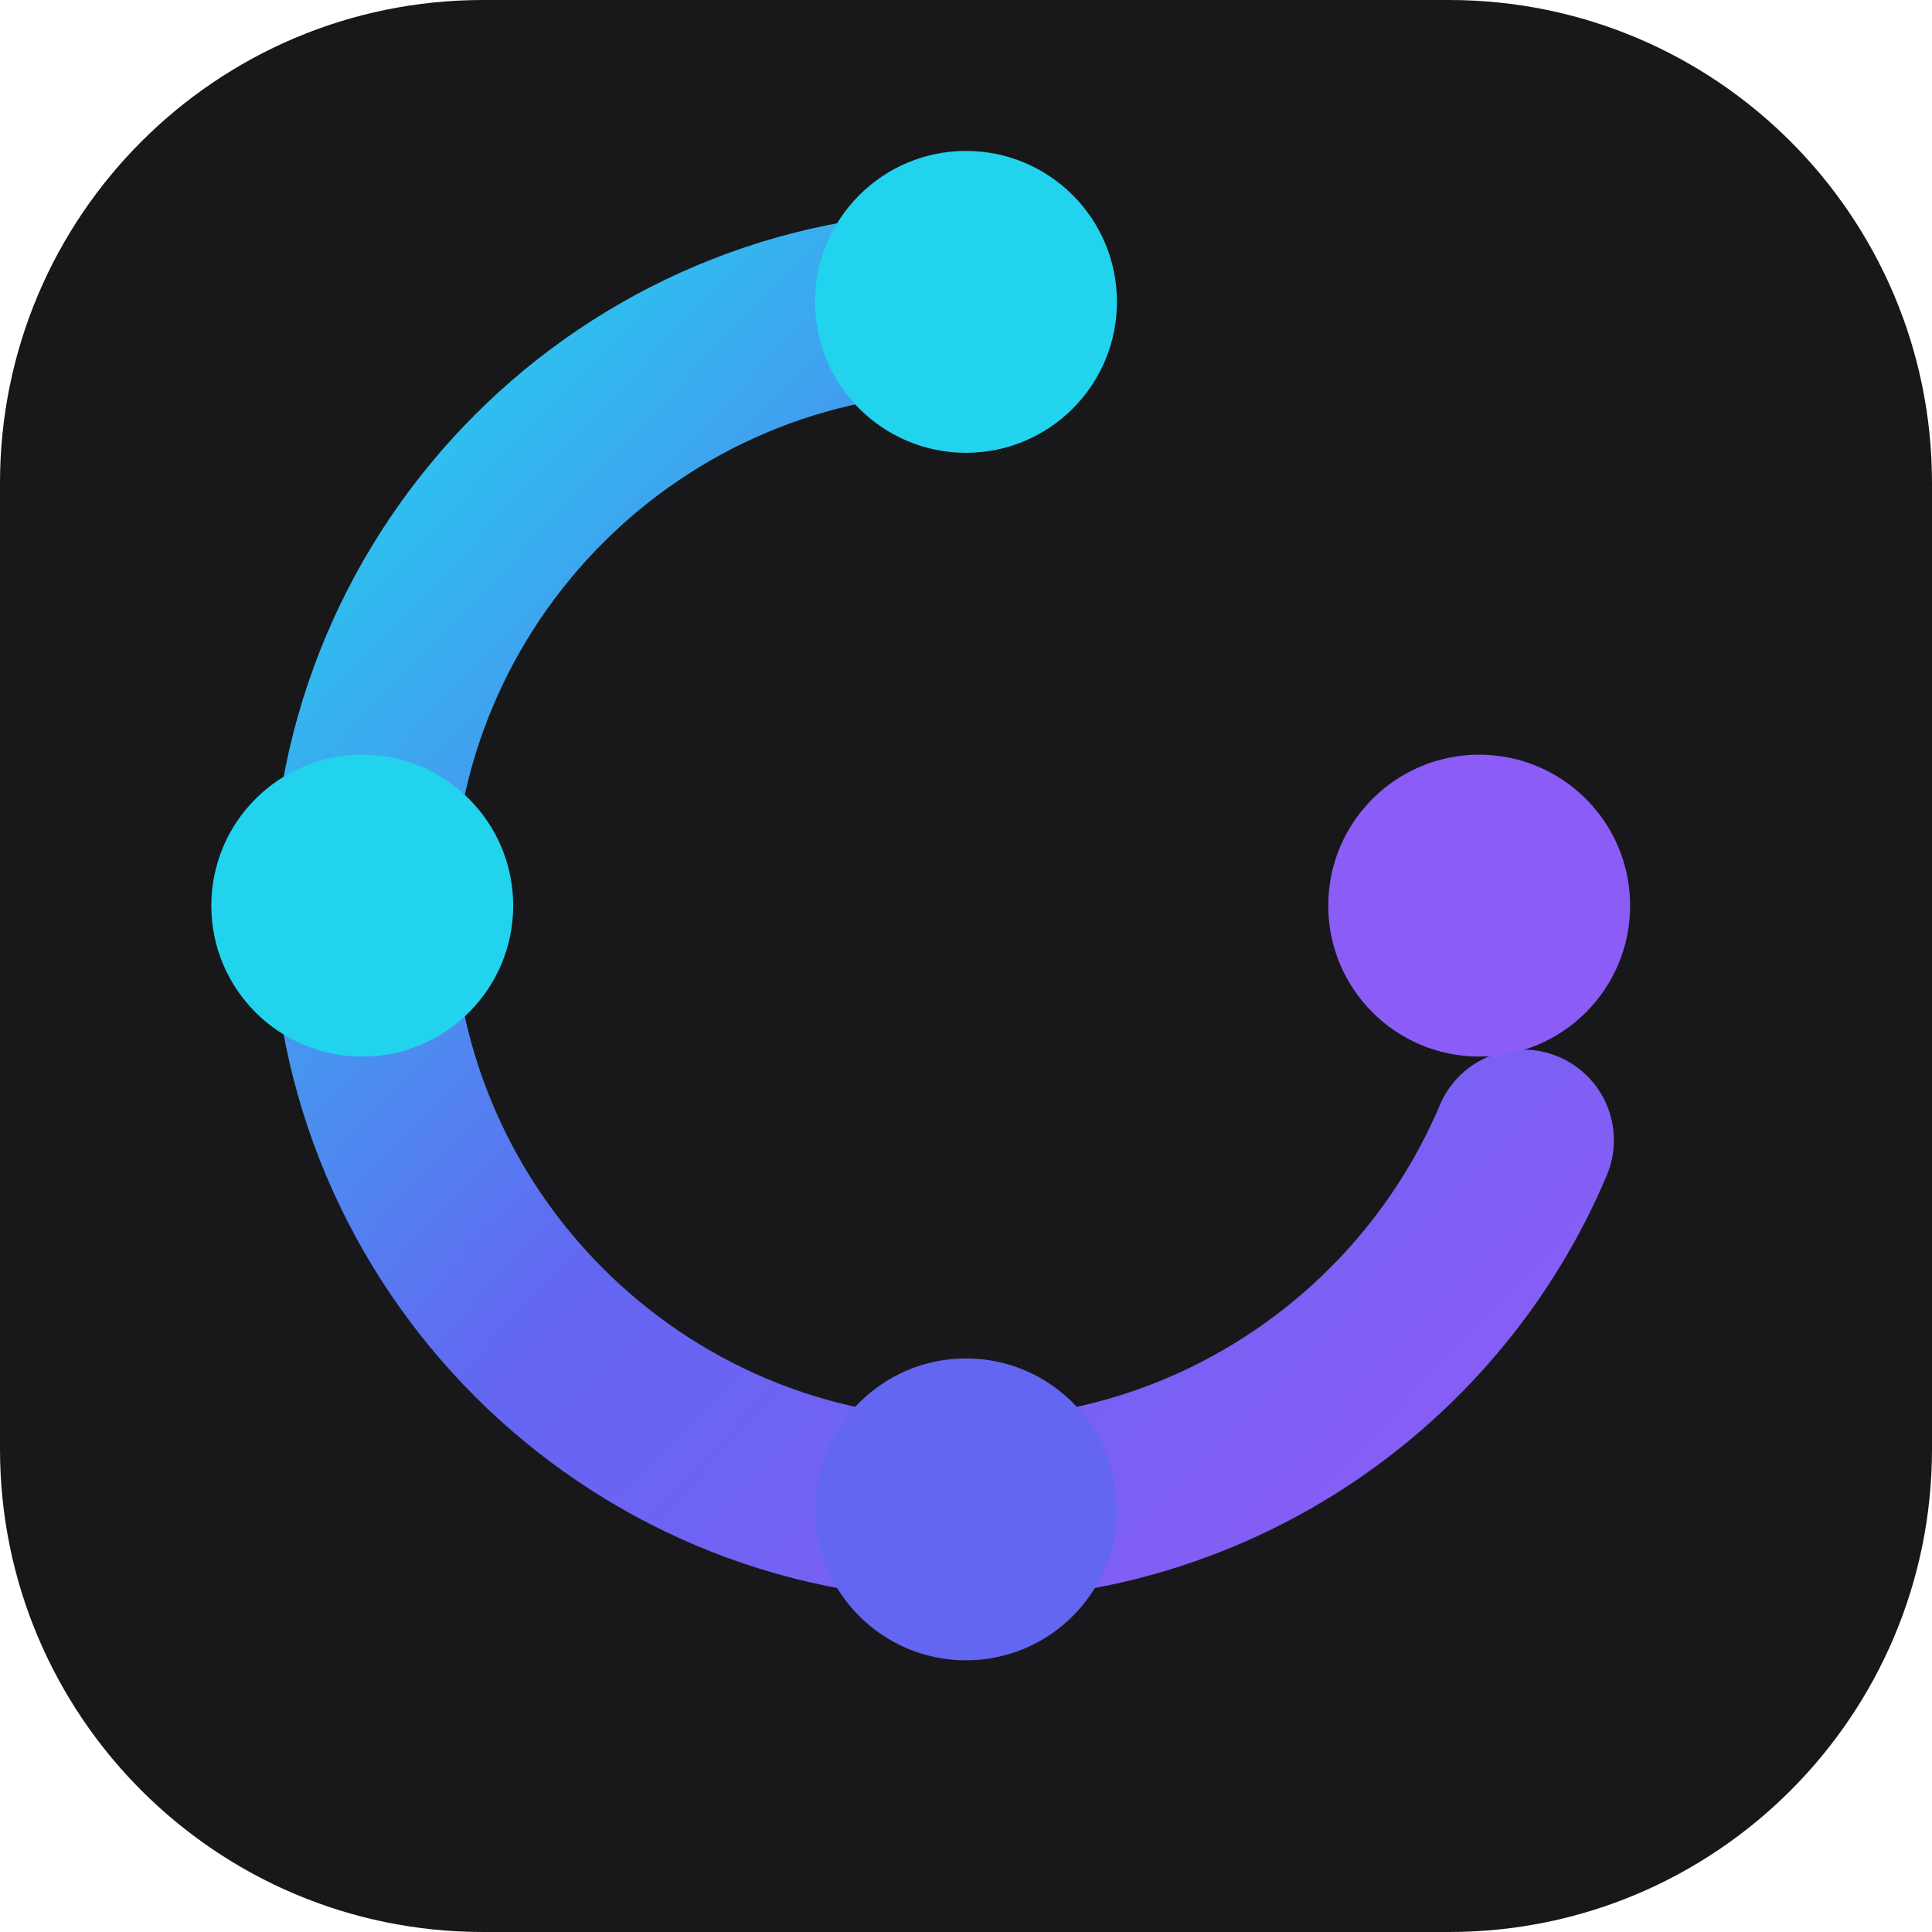
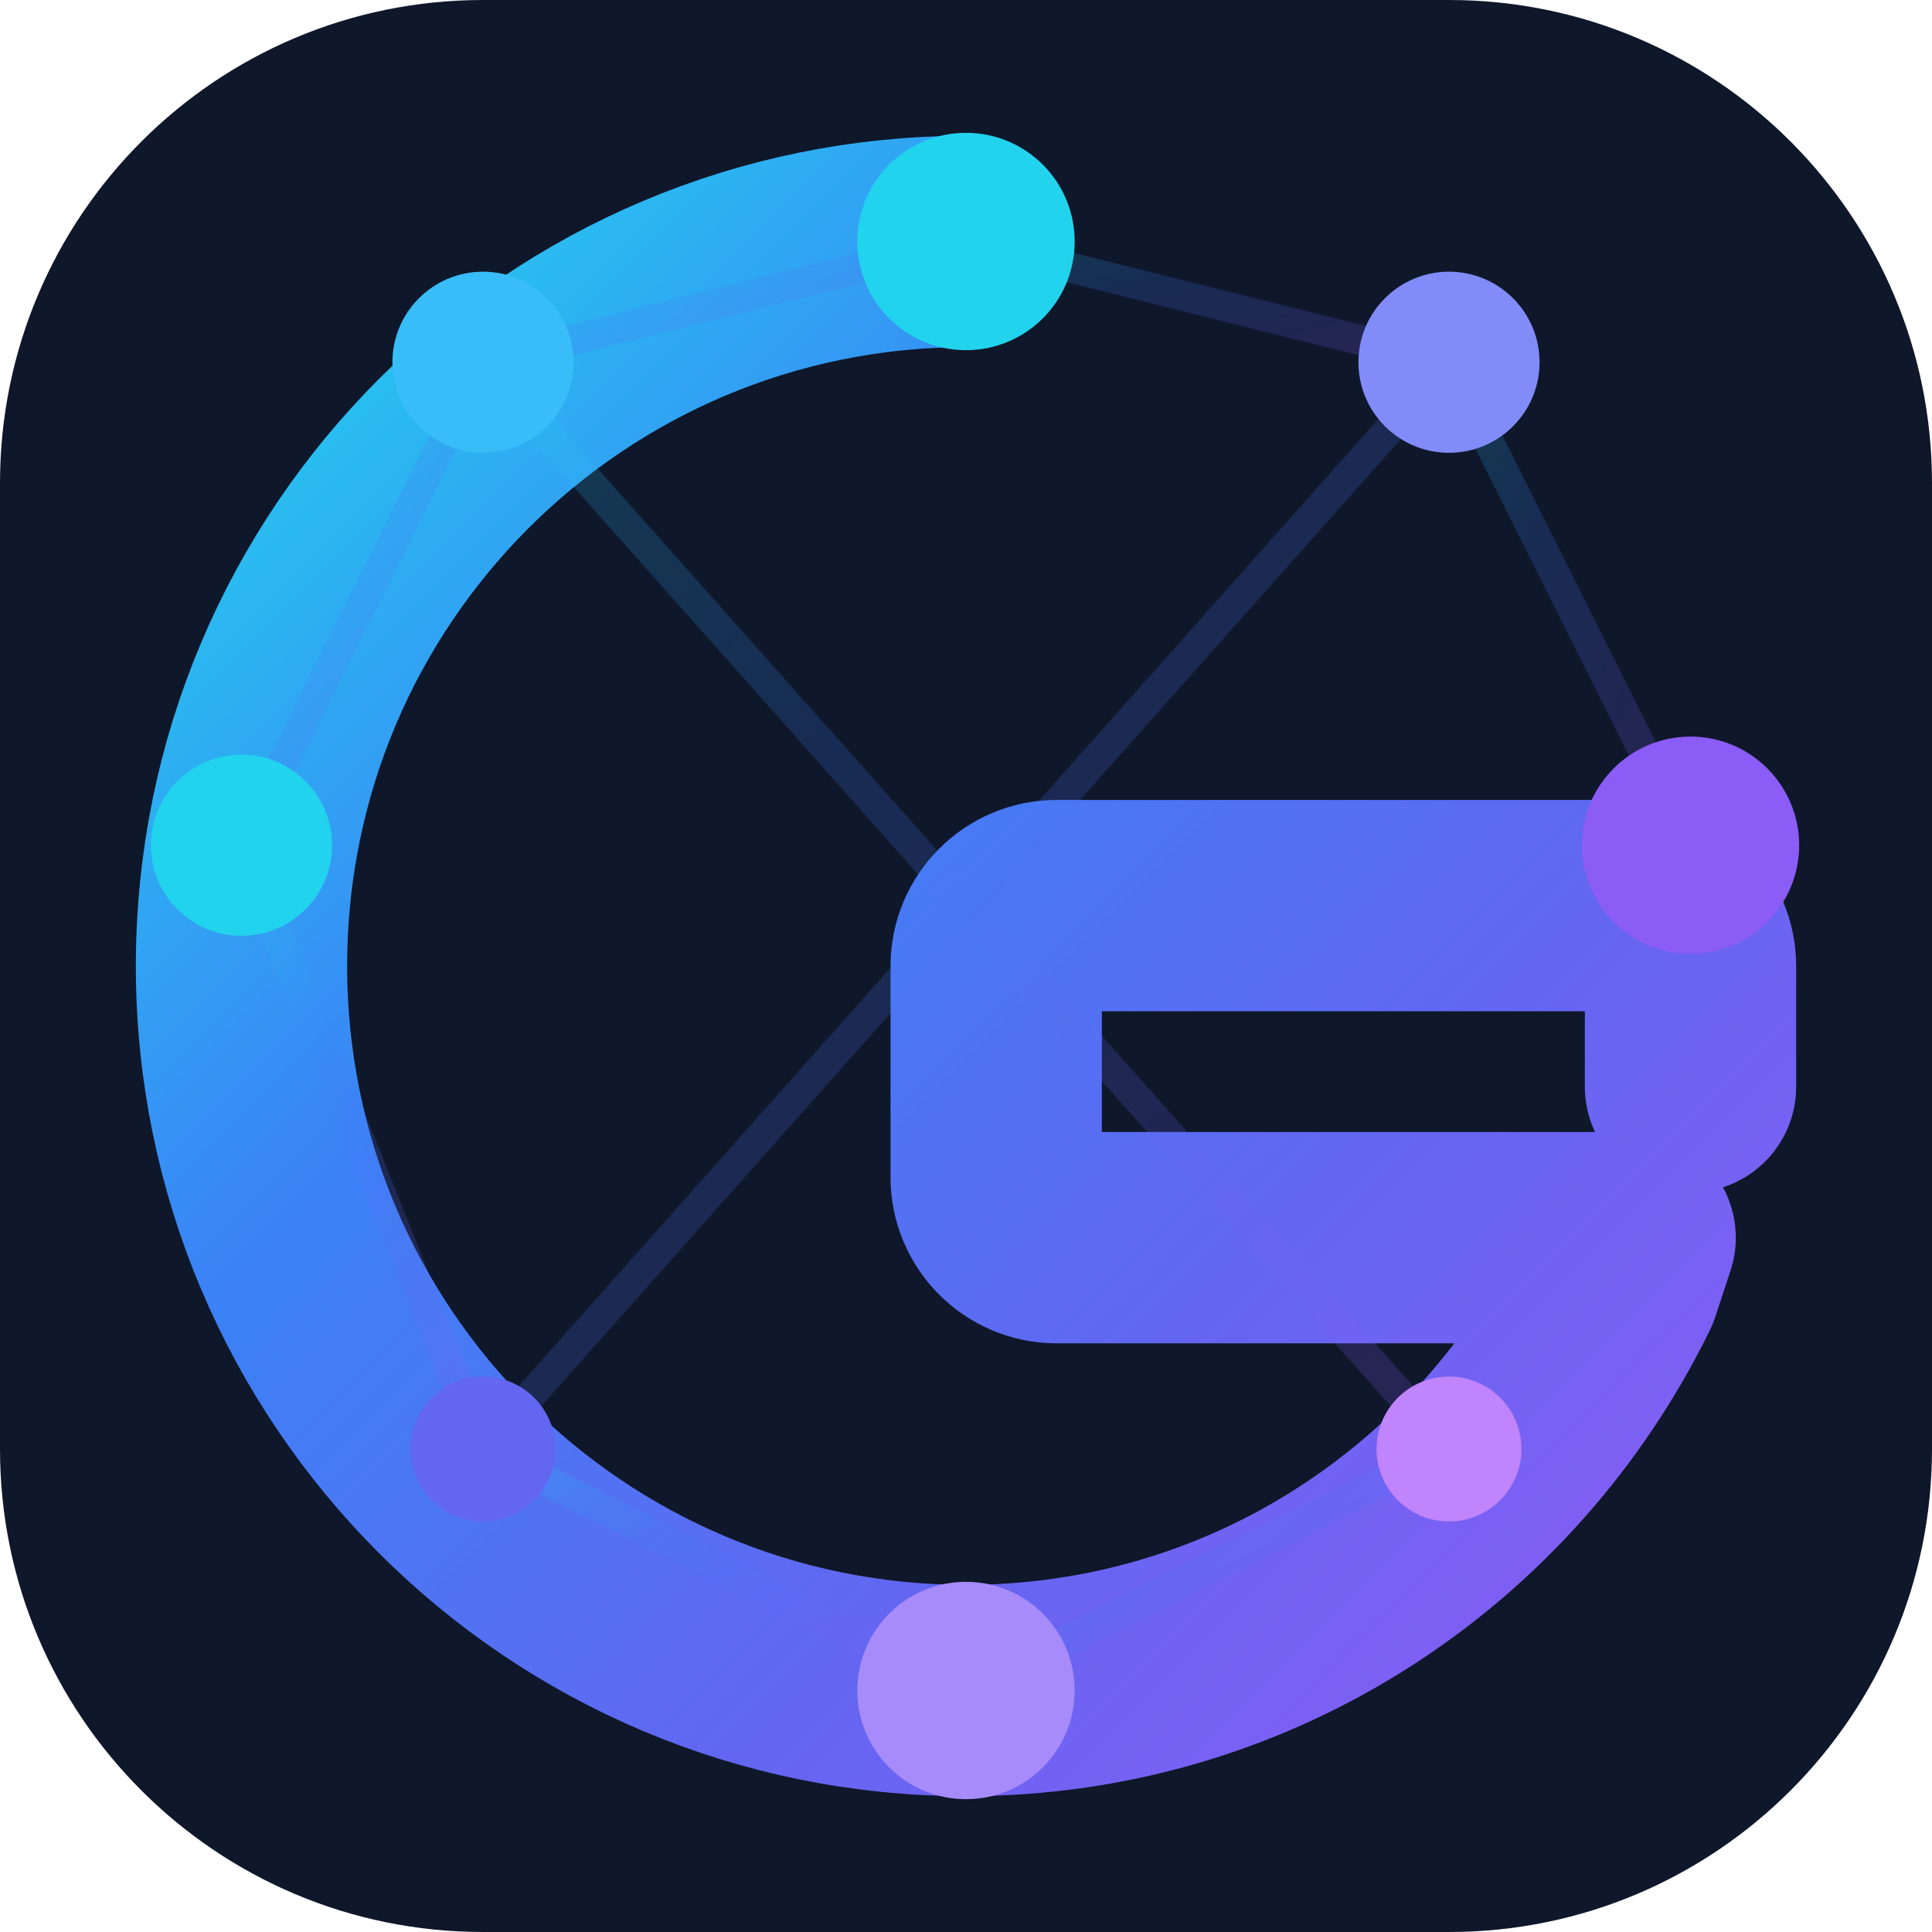
<svg xmlns="http://www.w3.org/2000/svg" width="32" height="32" viewBox="0 0 32 32" fill="none">
  <defs>
-     <linearGradient id="favicon-grad" x1="0%" y1="0%" x2="100%" y2="100%">
+     <linearGradient id="fav-grad" x1="0%" y1="0%" x2="100%" y2="100%">
      <stop offset="0%" stop-color="#22d3ee" />
-       <stop offset="50%" stop-color="#6366f1" />
+       <stop offset="35%" stop-color="#3b82f6" />
+       <stop offset="70%" stop-color="#6366f1" />
      <stop offset="100%" stop-color="#8b5cf6" />
    </linearGradient>
  </defs>
-   <rect width="32" height="32" rx="8" fill="#18181b" />
-   <path d="M16 5C10.477 5 6 9.477 6 15s4.477 10 10 10c4.142 0 7.713-2.52 9.231-6.115" stroke="url(#favicon-grad)" stroke-width="3" stroke-linecap="round" fill="none" />
-   <path d="M16 15h8.5" stroke="url(#favicon-grad)" stroke-width="3" stroke-linecap="round" />
-   <circle cx="16" cy="5" r="2.5" fill="#22d3ee" />
-   <circle cx="24.5" cy="15" r="2.5" fill="#8b5cf6" />
-   <circle cx="16" cy="25" r="2.5" fill="#6366f1" />
-   <circle cx="6" cy="15" r="2.5" fill="#22d3ee" />
+   <rect width="32" height="32" rx="8" fill="#0f172a" />
+   <path d="M16 4C9.37 4 4 9.37 4 16s5.37 12 12 12c4.74 0 8.8-2.75 10.75-6.74L27 20.5H17.5c-.55 0-1-.45-1-1v-3.5c0-.55.45-1 1-1H27c.55 0 1 .45 1 1v2" stroke="url(#fav-grad)" stroke-width="3.5" stroke-linecap="round" stroke-linejoin="round" fill="none" />
+   <g opacity="0.2" stroke="url(#fav-grad)" stroke-width="0.5">
+     <line x1="8" y1="6" x2="16" y2="4" />
+     <line x1="16" y1="4" x2="24" y2="6" />
+     <line x1="24" y1="6" x2="28" y2="14" />
+     <line x1="8" y1="6" x2="4" y2="14" />
+     <line x1="4" y1="14" x2="8" y2="24" />
+     <line x1="8" y1="24" x2="16" y2="28" />
+     <line x1="16" y1="28" x2="24" y2="24" />
+     <line x1="8" y1="6" x2="24" y2="24" />
+     <line x1="24" y1="6" x2="8" y2="24" />
+   </g>
+   <circle cx="16" cy="4" r="1.8" fill="#22d3ee" />
+   <circle cx="8" cy="6" r="1.5" fill="#38bdf8" />
+   <circle cx="24" cy="6" r="1.5" fill="#818cf8" />
+   <circle cx="4" cy="14" r="1.5" fill="#22d3ee" />
+   <circle cx="28" cy="14" r="1.8" fill="#8b5cf6" />
+   <circle cx="8" cy="24" r="1.2" fill="#6366f1" />
+   <circle cx="16" cy="28" r="1.8" fill="#a78bfa" />
+   <circle cx="24" cy="24" r="1.2" fill="#c084fc" />
</svg>
